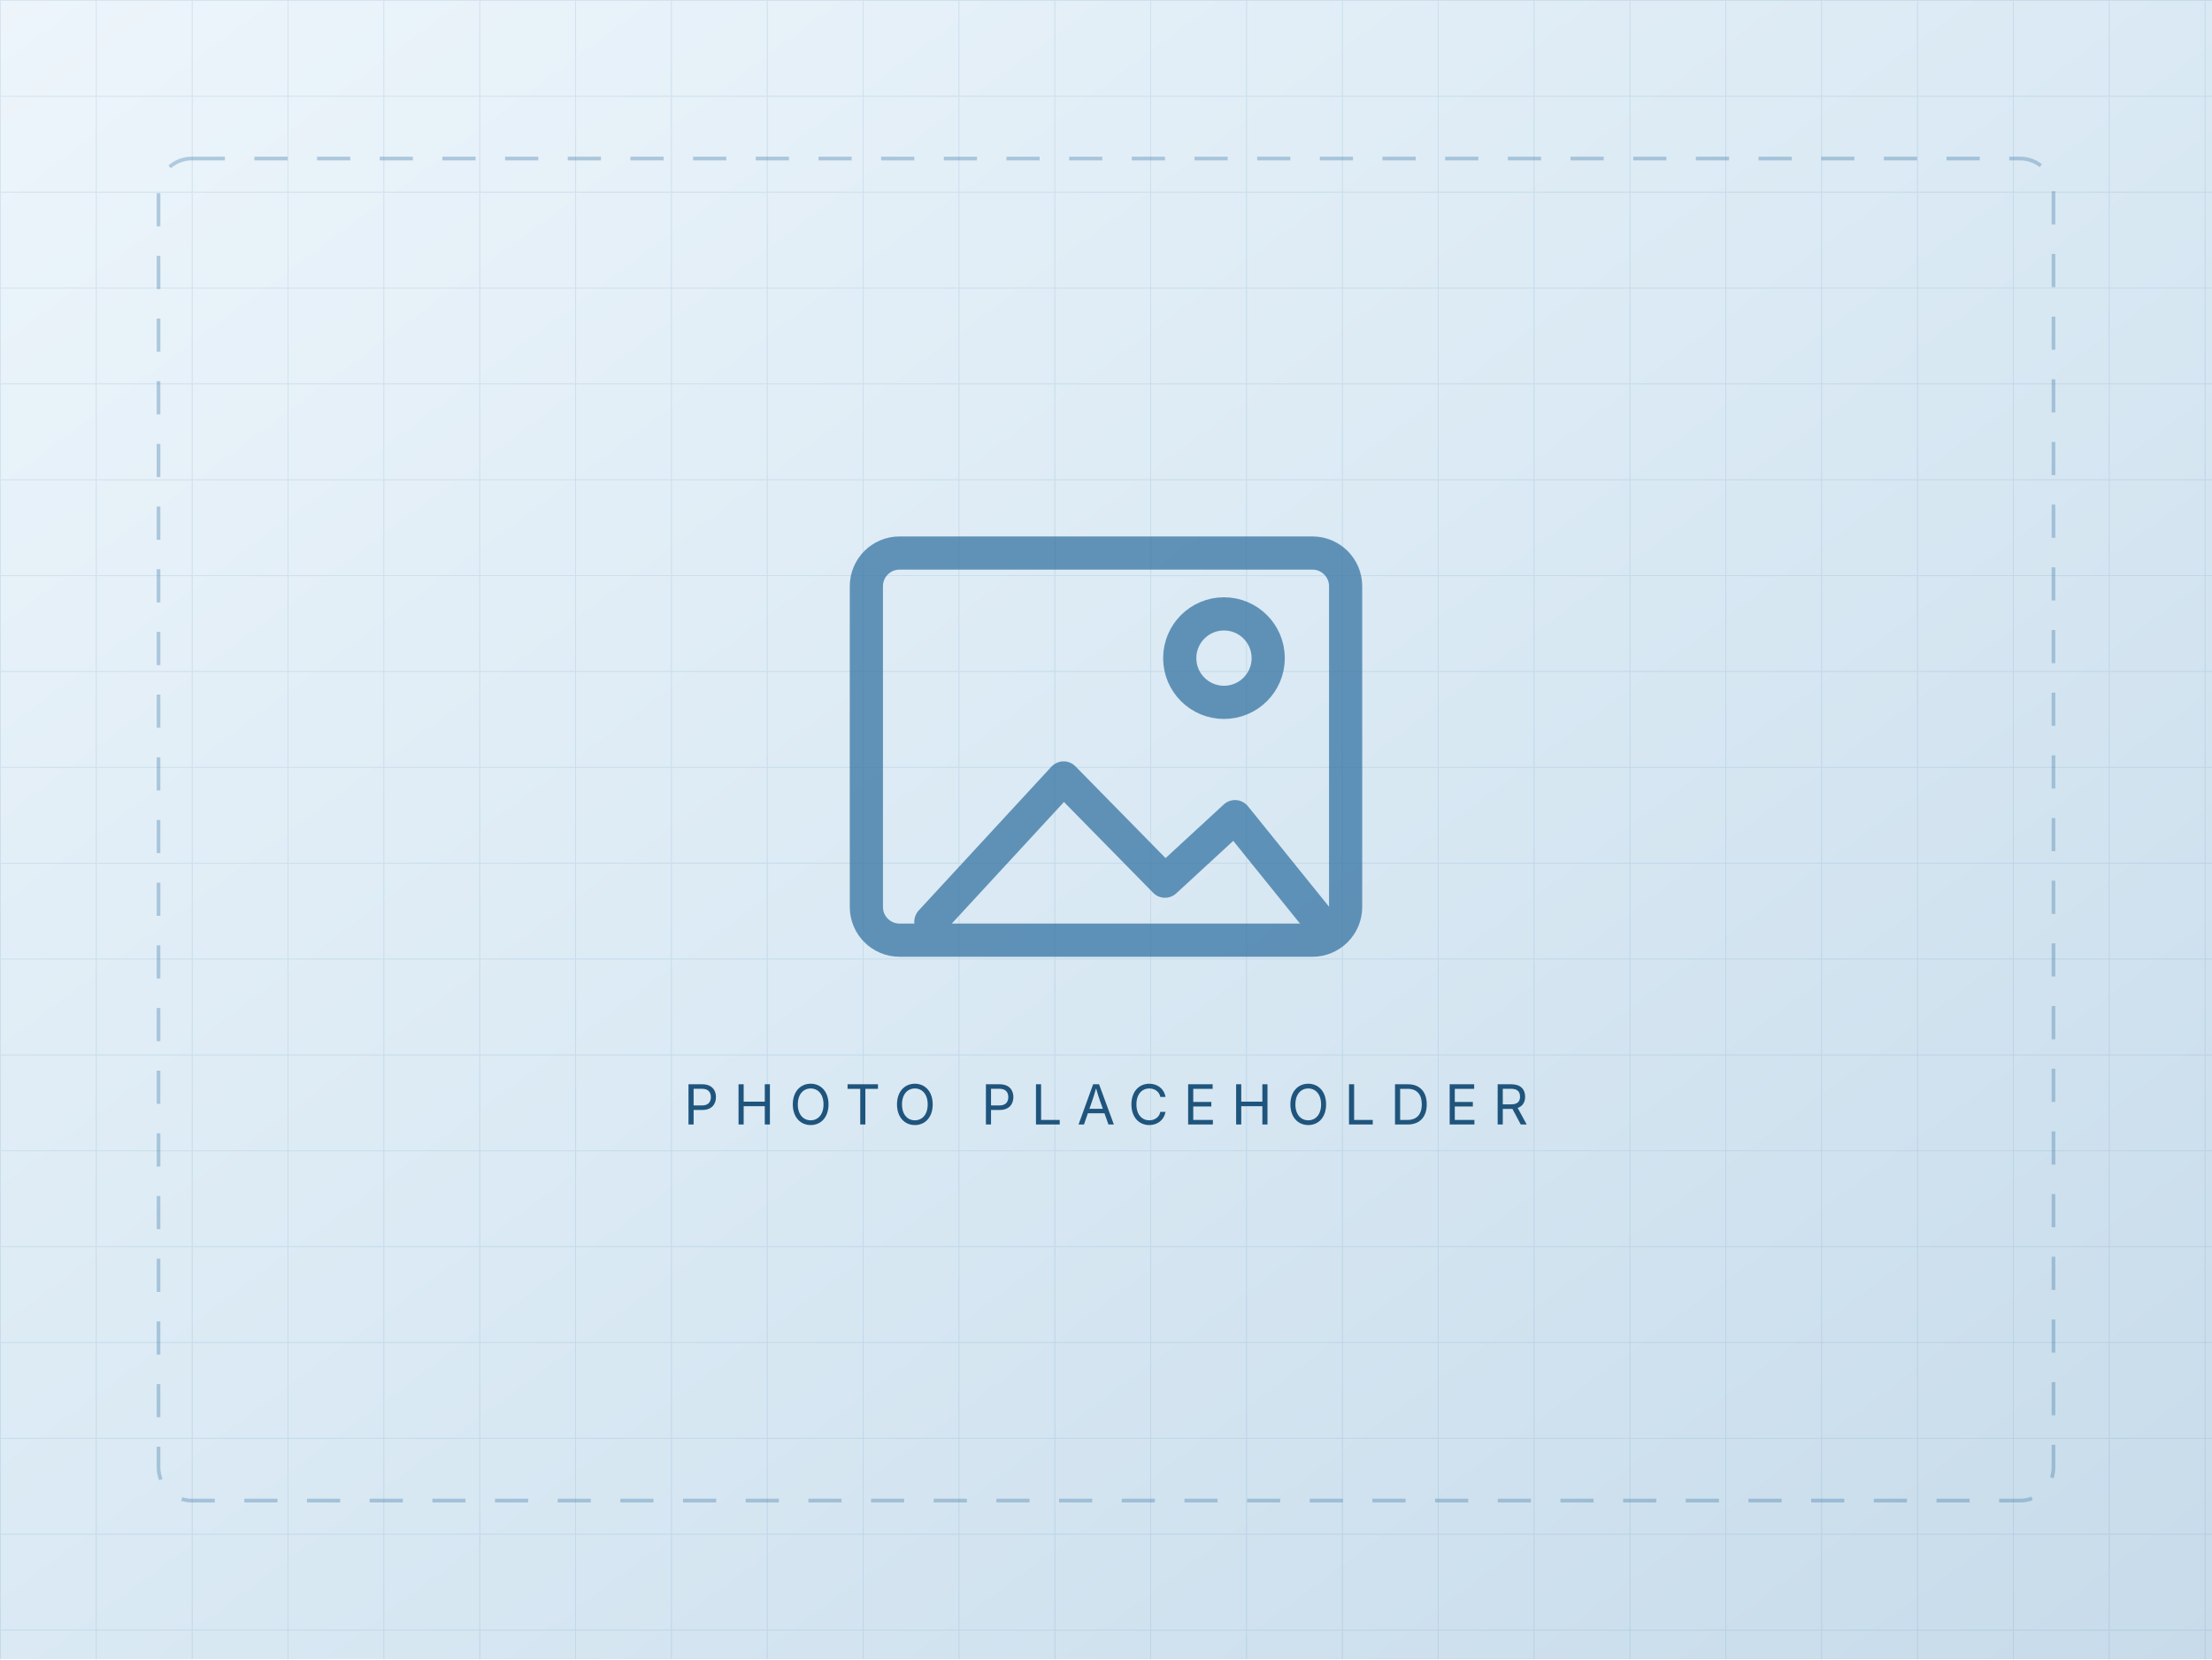
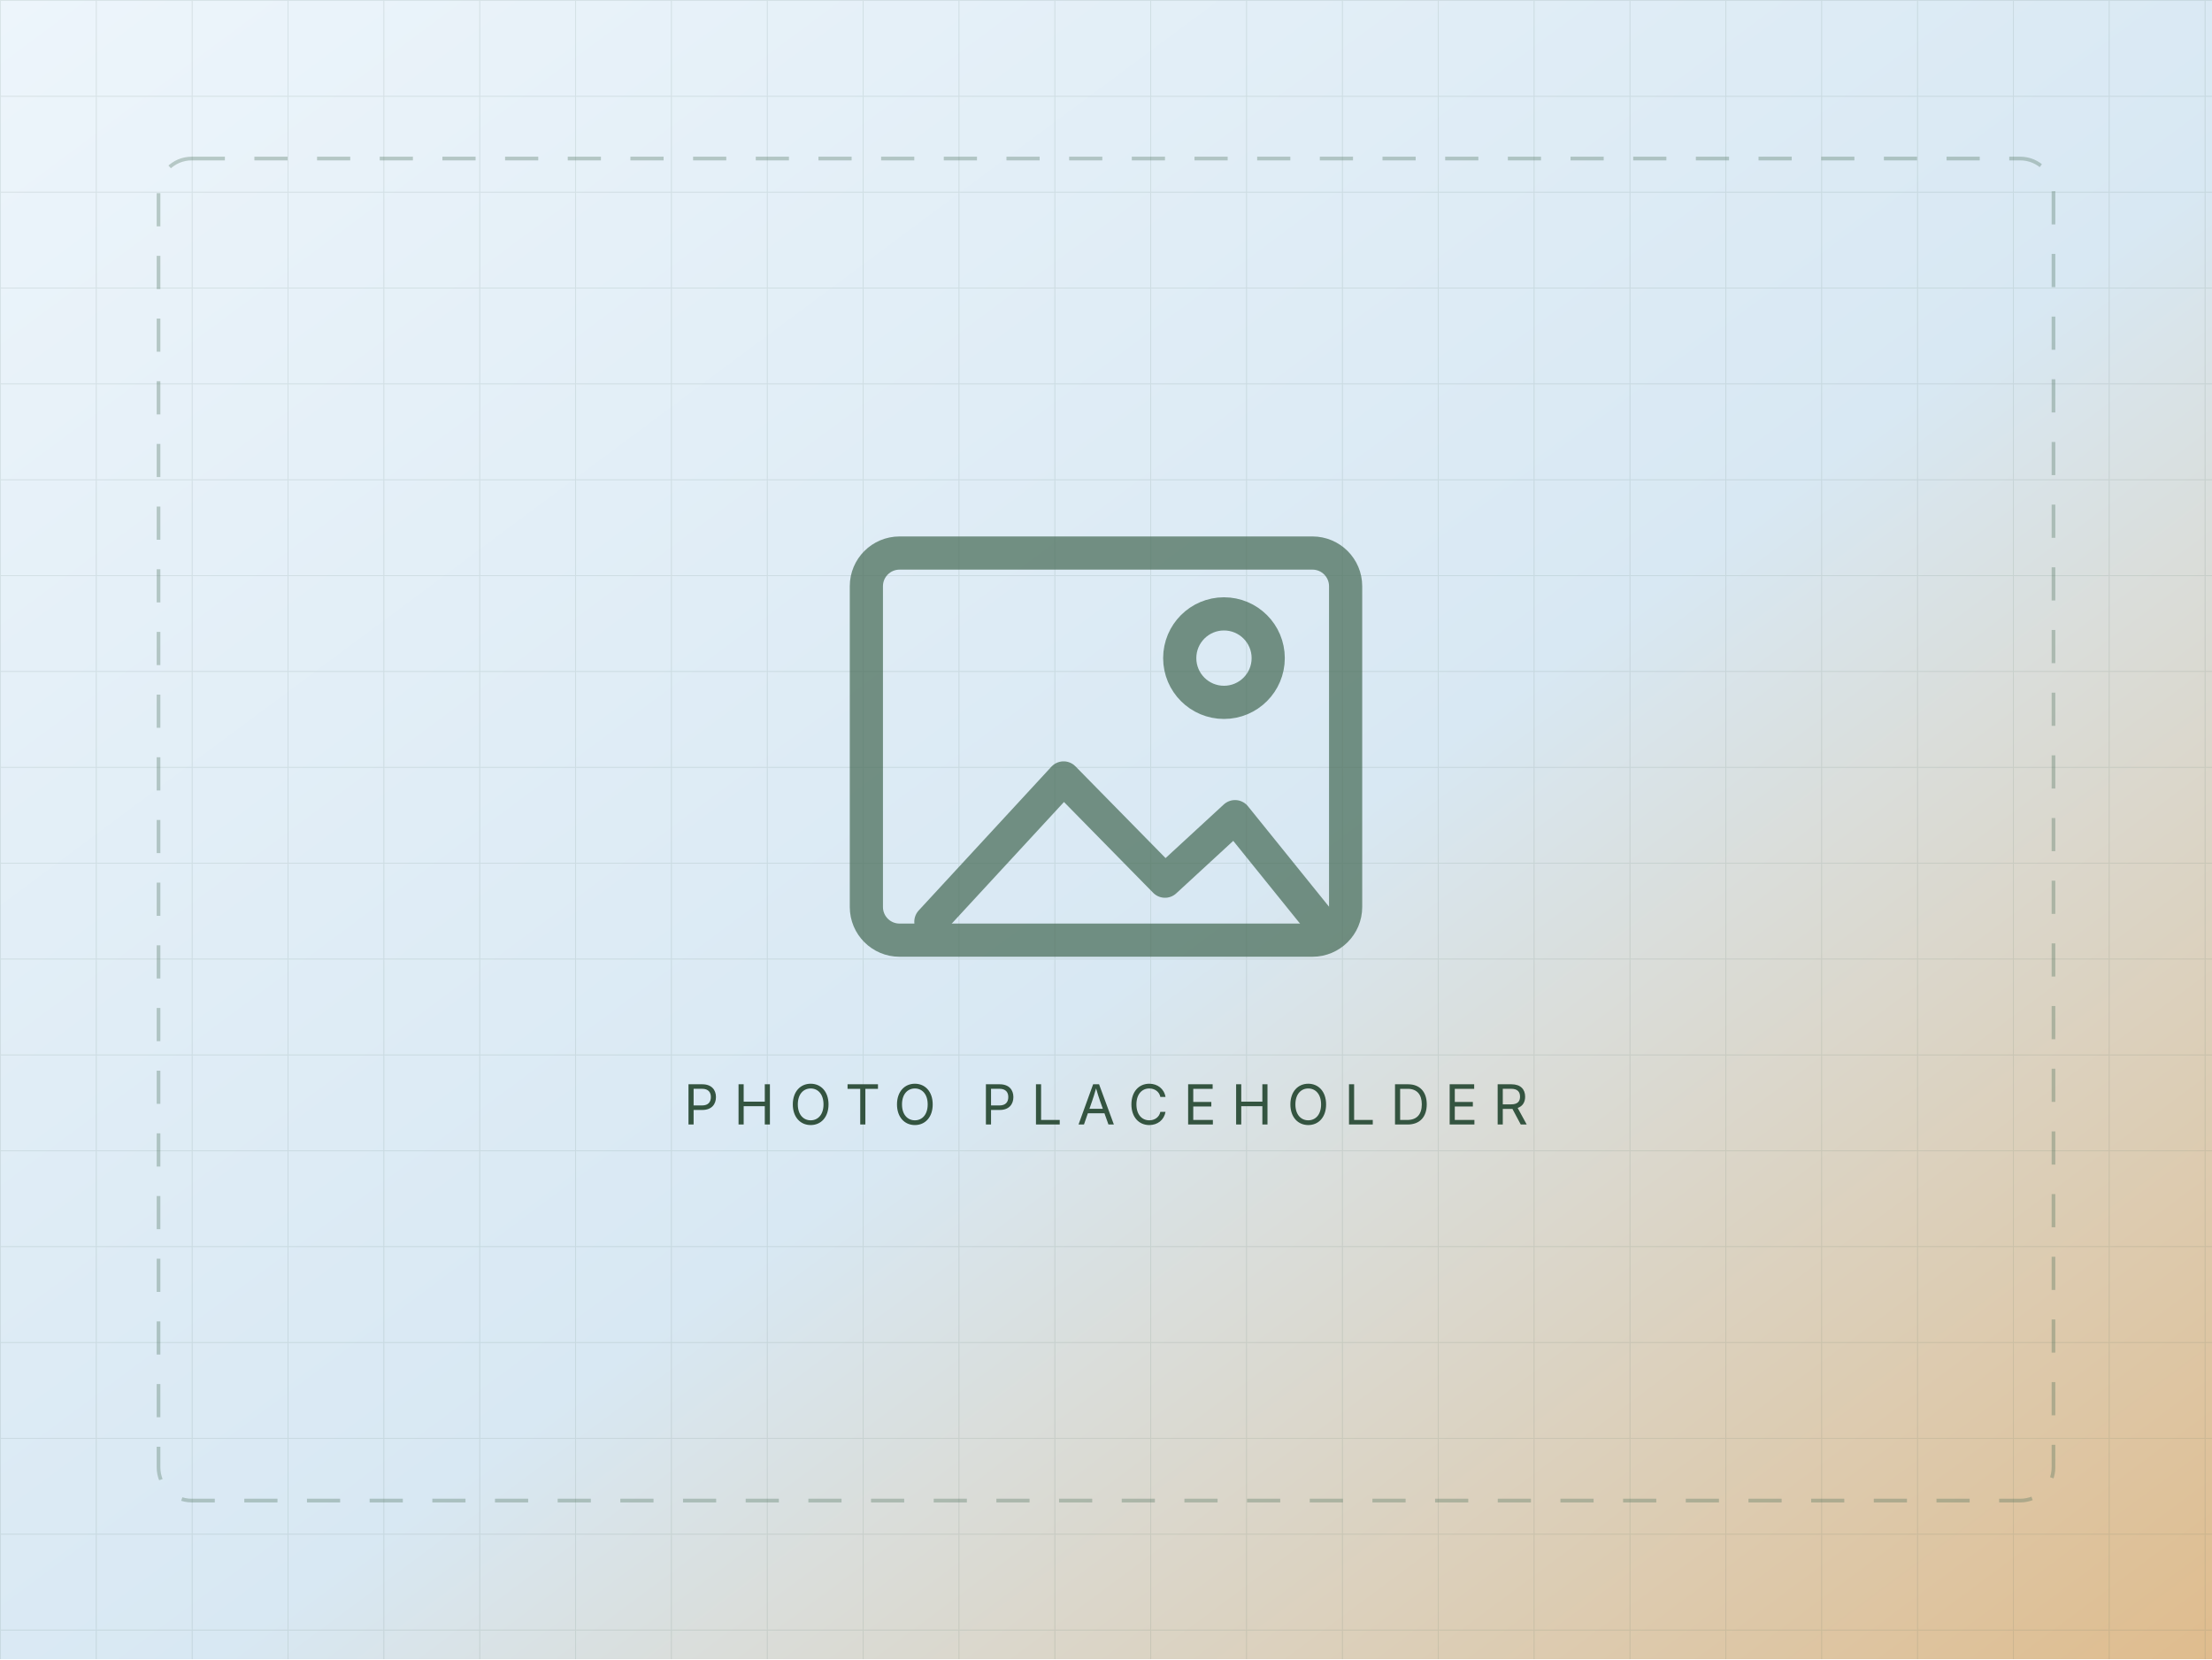
<svg xmlns="http://www.w3.org/2000/svg" viewBox="0 0 1200 900" role="img" aria-labelledby="title desc">
  <defs>
    <linearGradient id="bg" x1="0" y1="0" x2="1" y2="1">
      <stop offset="0" stop-color="#edf5fb" />
      <stop offset=".55" stop-color="#d8e8f3" />
-       <stop offset="1" stop-color="#c7dbea" />
+       <stop offset="1" stop-color="#dfbc8d" />
    </linearGradient>
    <pattern id="grid" width="52" height="52" patternUnits="userSpaceOnUse">
-       <path d="M52 0H0v52" fill="none" stroke="#2f6f9f" stroke-opacity=".12" stroke-width="1" />
+       <path d="M52 0H0v52" fill="none" stroke="#466b56" stroke-opacity=".12" stroke-width="1" />
    </pattern>
  </defs>
  <rect width="1200" height="900" fill="url(#bg)" />
  <rect width="1200" height="900" fill="url(#grid)" />
-   <rect x="86" y="86" width="1028" height="728" rx="18" fill="none" stroke="#2f6f9f" stroke-opacity=".32" stroke-width="2" stroke-dasharray="18 16" />
-   <g fill="none" stroke="#2f6f9f" stroke-linecap="round" stroke-linejoin="round" stroke-width="18" opacity=".72">
+   <rect x="86" y="86" width="1028" height="728" rx="18" fill="none" stroke="#466b56" stroke-opacity=".32" stroke-width="2" stroke-dasharray="18 16" />
+   <g fill="none" stroke="#466b56" stroke-linecap="round" stroke-linejoin="round" stroke-width="18" opacity=".72">
    <rect x="470" y="300" width="260" height="210" rx="18" />
    <path d="m505 500 72-78 55 56 38-35 46 57" />
    <circle cx="664" cy="357" r="24" />
  </g>
-   <text x="600" y="610" text-anchor="middle" font-family="Inter, Arial, sans-serif" font-size="30" letter-spacing="8" fill="#1f557d">PHOTO PLACEHOLDER</text>
+   <text x="600" y="610" text-anchor="middle" font-family="Inter, Arial, sans-serif" font-size="30" letter-spacing="8" fill="#345440">PHOTO PLACEHOLDER</text>
</svg>
